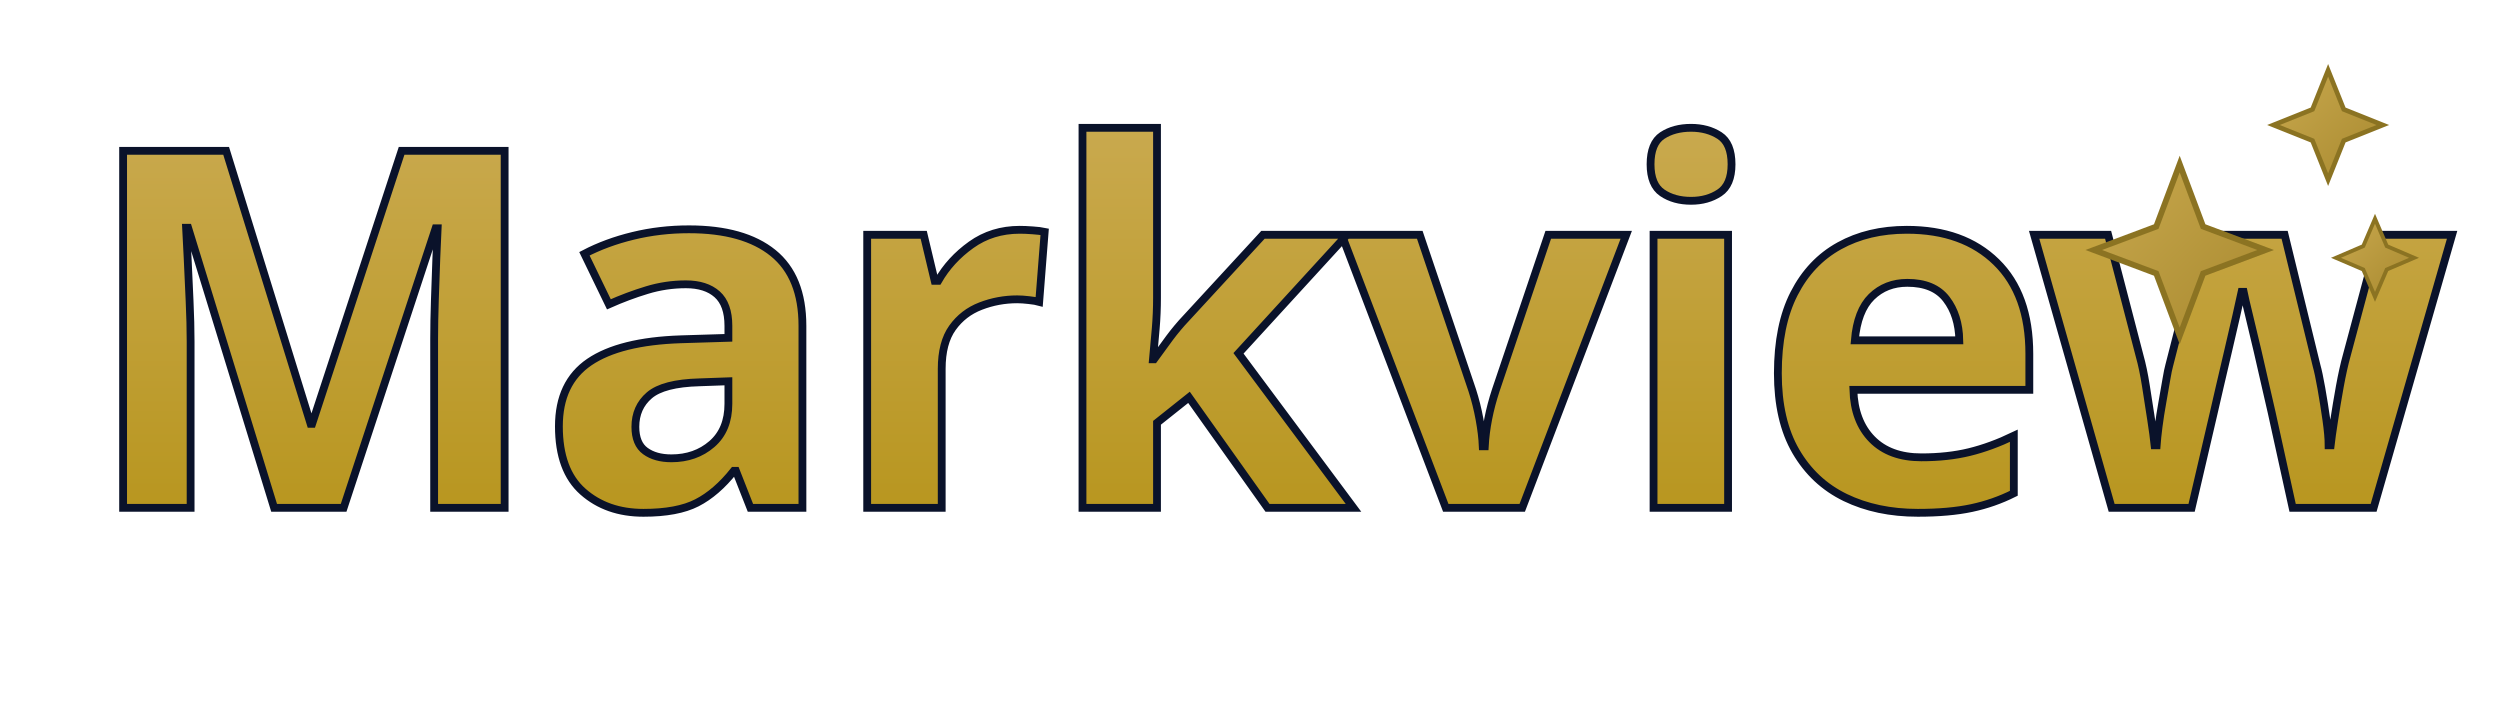
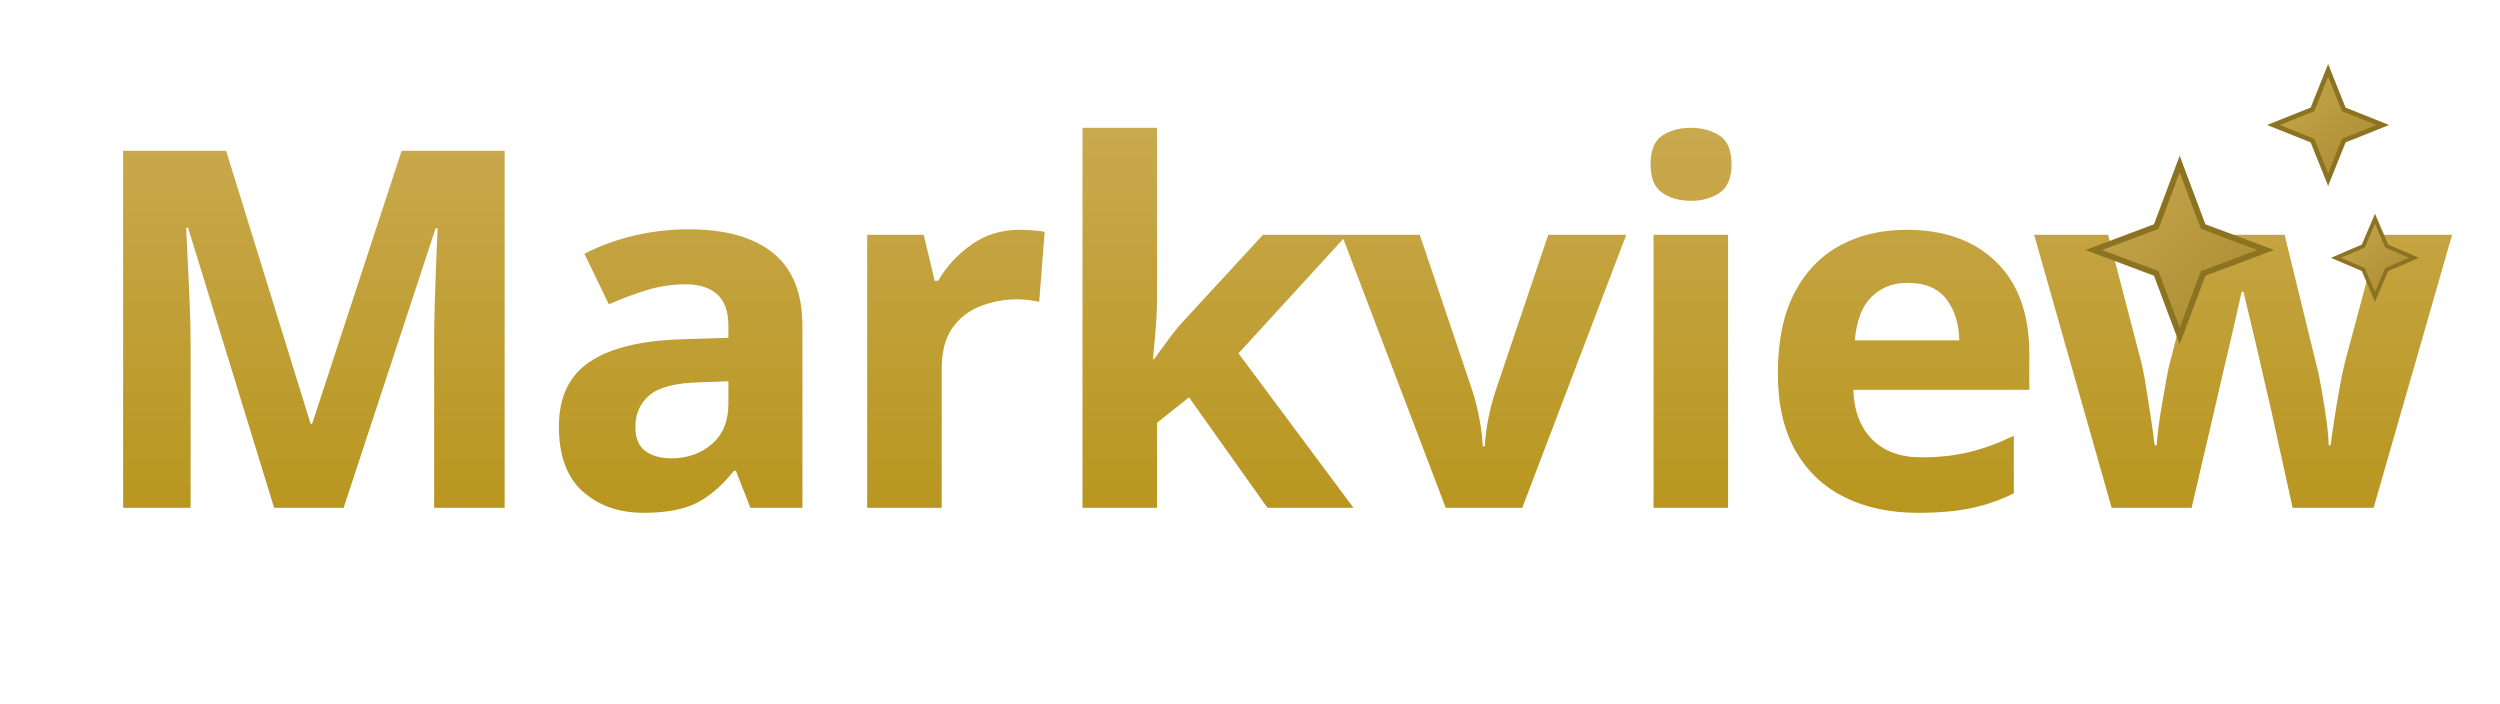
<svg xmlns="http://www.w3.org/2000/svg" viewBox="0 0 640 180" fill="none">
  <defs>
    <linearGradient id="textFillDark" x1="0" y1="0" x2="0" y2="1">
      <stop offset="0%" stop-color="#C9A94E" />
      <stop offset="100%" stop-color="#B8961F" />
    </linearGradient>
    <linearGradient id="sparkleDark" x1="0" y1="0" x2="1" y2="1">
      <stop offset="0%" stop-color="#C9A94E" />
      <stop offset="100%" stop-color="#A8892F" />
    </linearGradient>
  </defs>
-   <text x="20" y="130" font-family="'Montserrat', system-ui, sans-serif" font-size="128" font-weight="800" fill="url(#textFillDark)" stroke="#0A122A" stroke-width="2" letter-spacing="-3">Markview</text>
+   <text x="20" y="130" font-family="'Montserrat', system-ui, sans-serif" font-size="128" font-weight="800" fill="url(#textFillDark)" letter-spacing="-3">Markview</text>
  <path d="M558 42 L564 58 L580 64 L564 70 L558 86 L552 70 L536 64 L552 58 Z" fill="url(#sparkleDark)" stroke="#8B7322" stroke-width="1.5" />
  <path d="M596 18 L600 28 L610 32 L600 36 L596 46 L592 36 L582 32 L592 28 Z" fill="url(#sparkleDark)" stroke="#8B7322" stroke-width="1.2" />
  <path d="M608 56 L611 63 L618 66 L611 69 L608 76 L605 69 L598 66 L605 63 Z" fill="url(#sparkleDark)" stroke="#8B7322" stroke-width="1" />
</svg>
